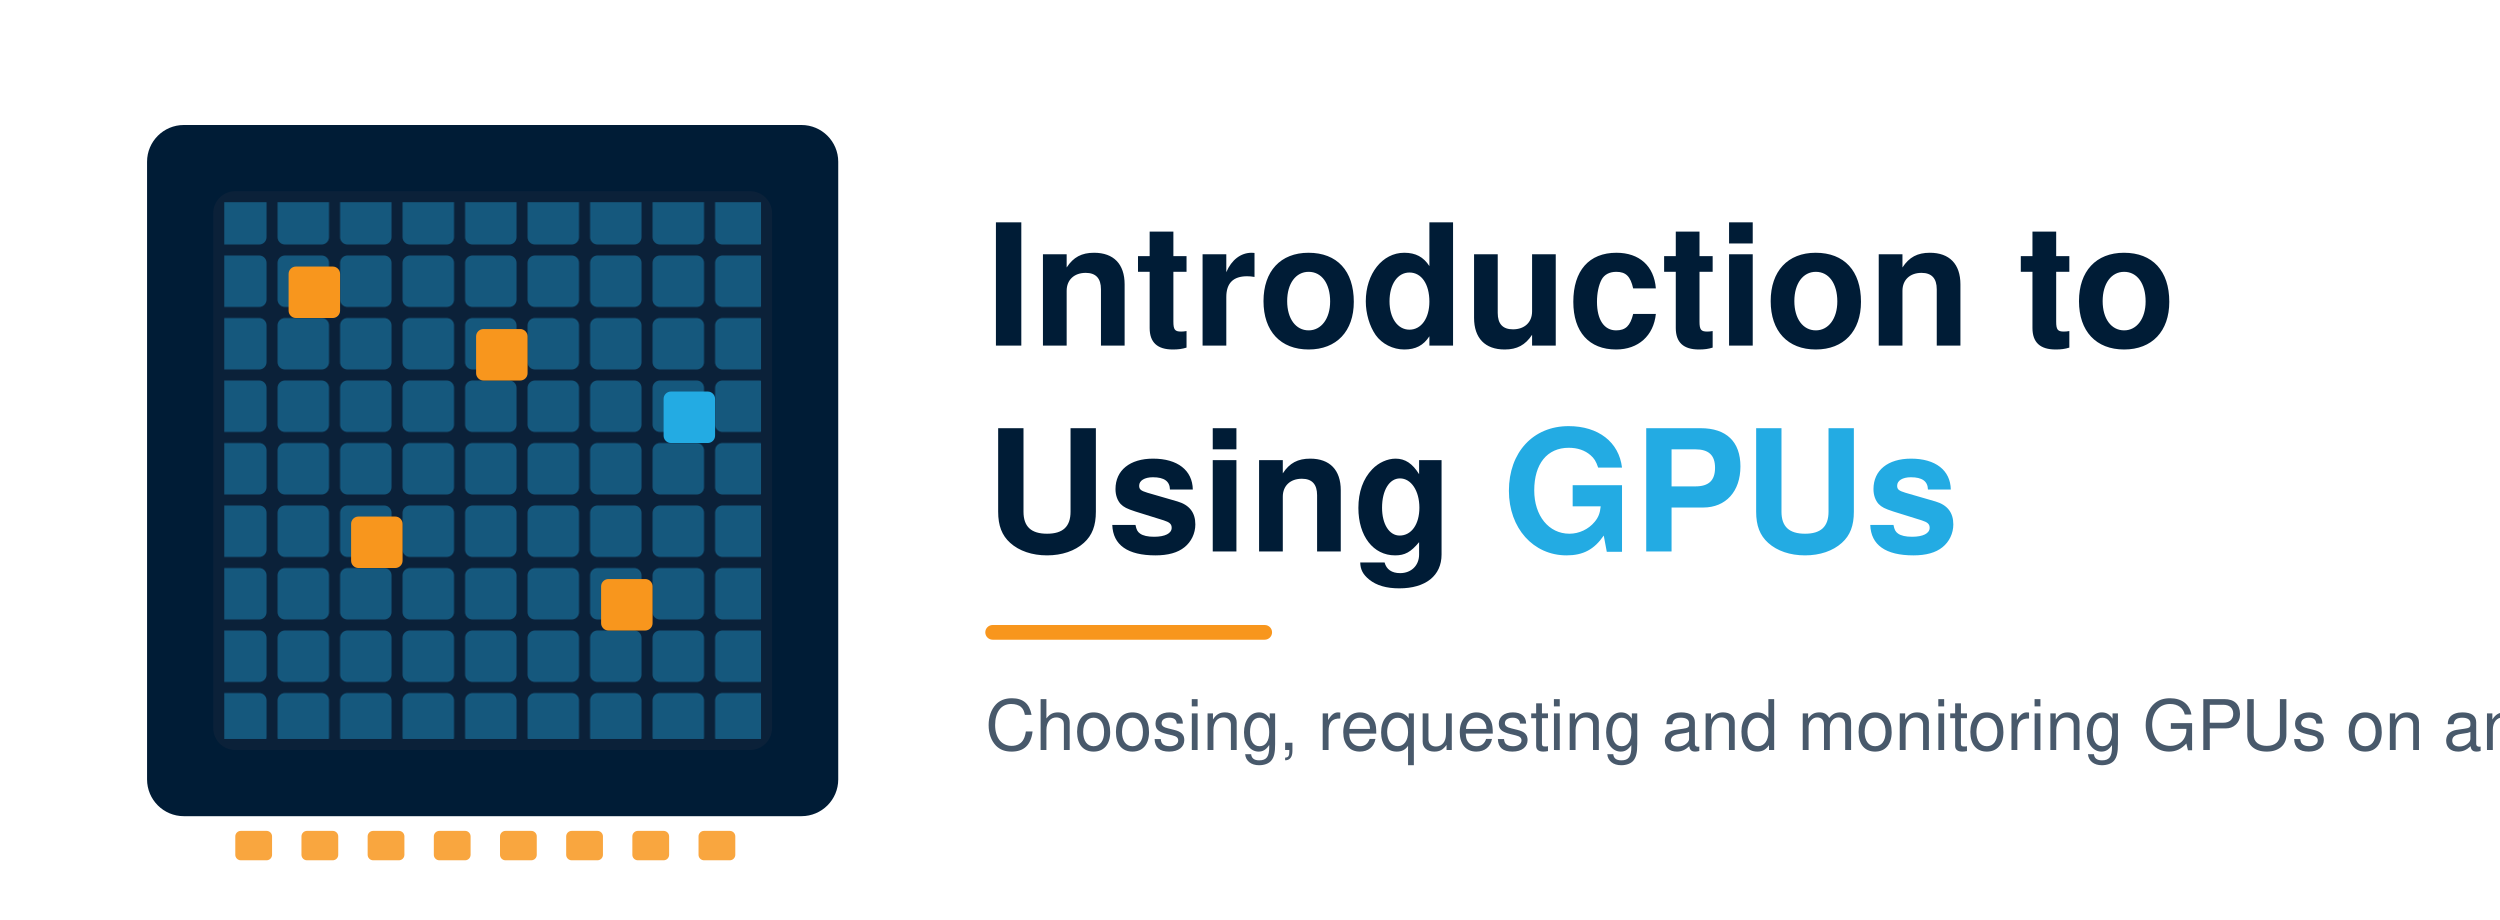
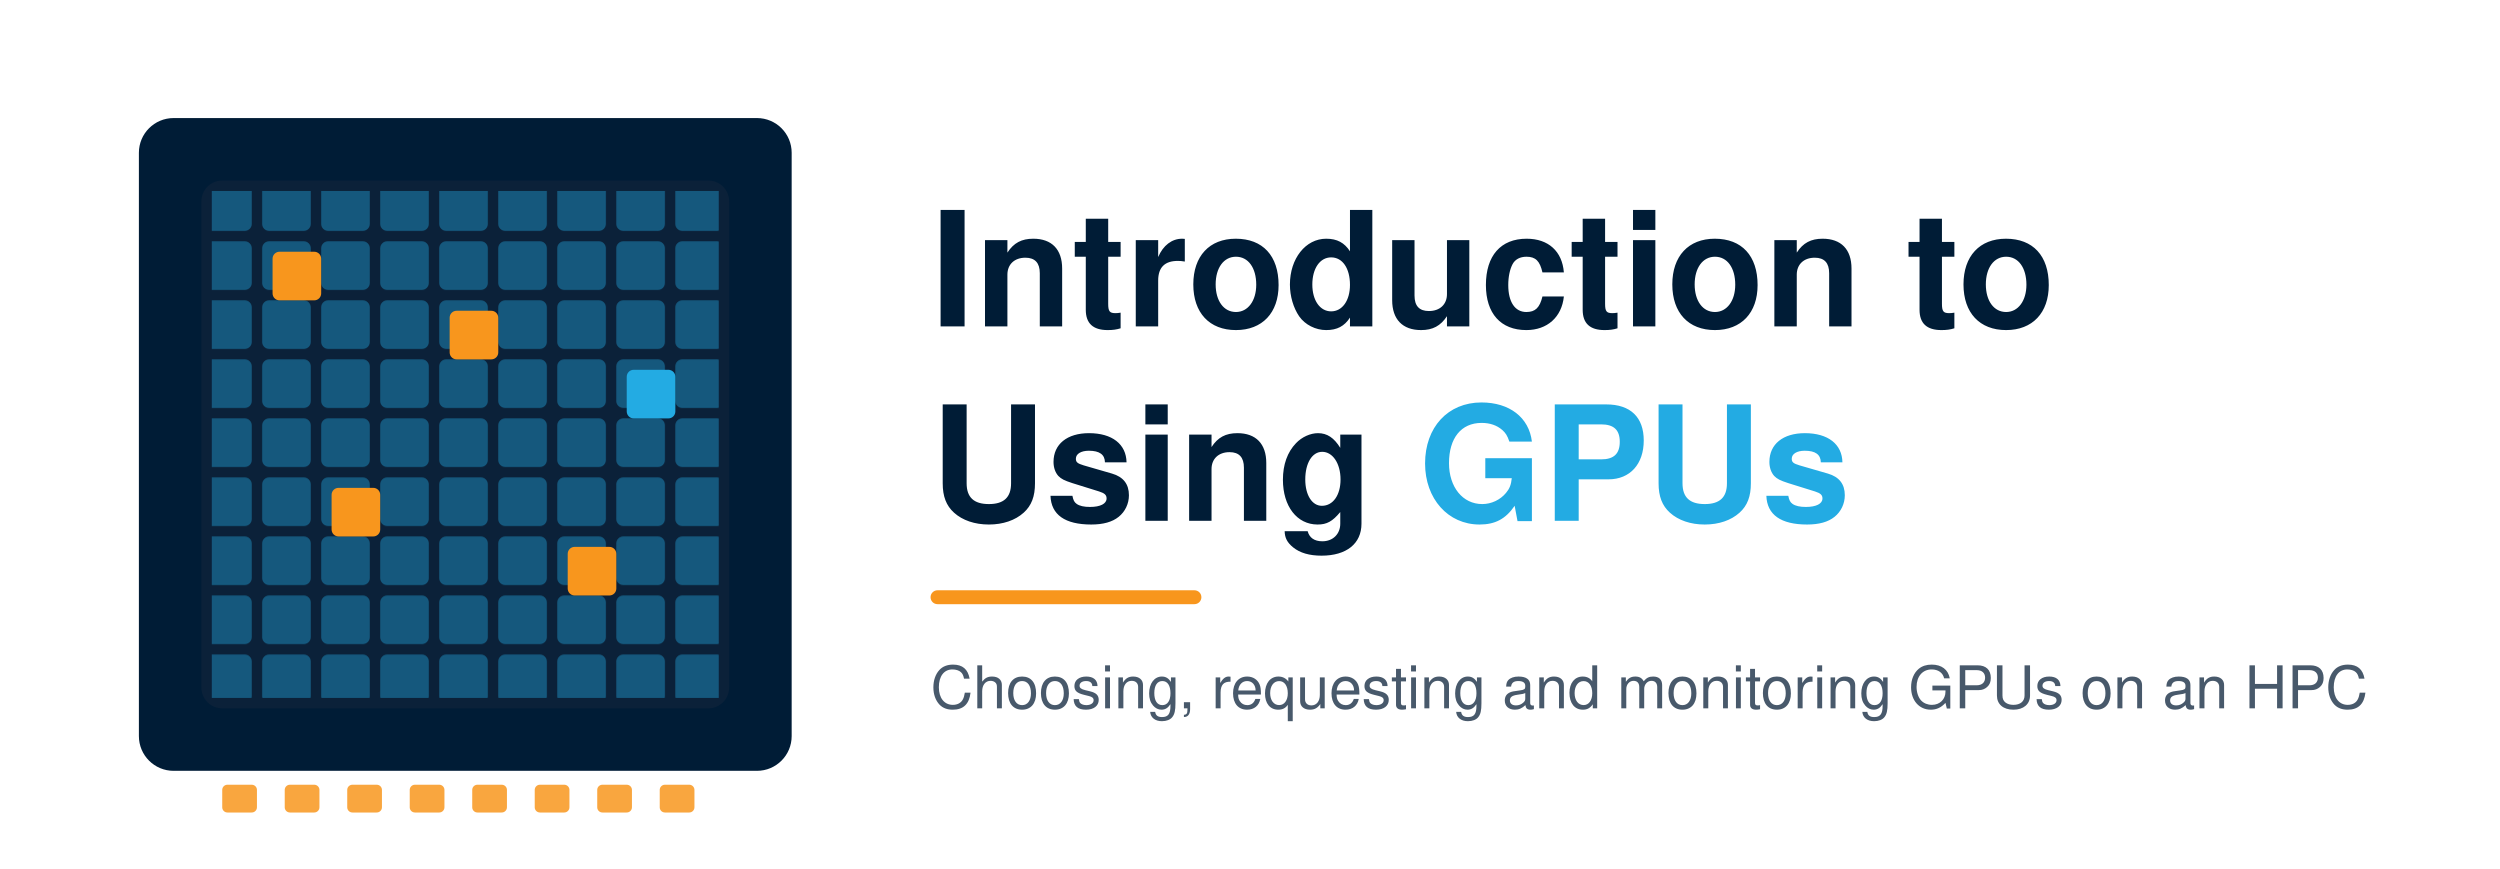
- <svg xmlns="http://www.w3.org/2000/svg" viewBox="0 0 680 250" width="680" height="250" role="img" aria-label="Introduction to Using GPUs">
+ <svg xmlns="http://www.w3.org/2000/svg" viewBox="0 0 720 250" width="720" height="250" role="img" aria-label="Introduction to Using GPUs">
  <defs>
    <pattern id="smGrid" width="17" height="17" patternUnits="userSpaceOnUse">
      <rect x="1.5" y="1.5" width="14" height="14" rx="2" fill="#23abe3" opacity="0.40" />
    </pattern>
  </defs>
  <g transform="translate(40 34)">
    <rect x="0" y="0" width="188" height="188" rx="10" fill="#001c36" />
    <rect x="18" y="18" width="152" height="152" rx="6" fill="#0b2139" />
    <rect x="21" y="21" width="146" height="146" fill="url(#smGrid)" />
    <rect x="38.5" y="38.5" width="14" height="14" rx="2" fill="#f8961d" />
    <rect x="89.5" y="55.5" width="14" height="14" rx="2" fill="#f8961d" />
    <rect x="55.5" y="106.5" width="14" height="14" rx="2" fill="#f8961d" />
    <rect x="123.5" y="123.5" width="14" height="14" rx="2" fill="#f8961d" />
    <rect x="140.5" y="72.5" width="14" height="14" rx="2" fill="#23abe3" />
    <g fill="#f8961d" opacity="0.85">
      <rect x="24" y="192" width="10" height="8" rx="1.5" />
      <rect x="42" y="192" width="10" height="8" rx="1.5" />
      <rect x="60" y="192" width="10" height="8" rx="1.5" />
      <rect x="78" y="192" width="10" height="8" rx="1.5" />
      <rect x="96" y="192" width="10" height="8" rx="1.5" />
      <rect x="114" y="192" width="10" height="8" rx="1.5" />
      <rect x="132" y="192" width="10" height="8" rx="1.5" />
      <rect x="150" y="192" width="10" height="8" rx="1.5" />
    </g>
  </g>
  <g font-family="Mukta, 'Helvetica Neue', Helvetica, Arial, sans-serif">
    <text x="268" y="94" font-size="46" font-weight="700" fill="#001c36">Introduction to</text>
    <text x="268" y="150" font-size="46" font-weight="700" fill="#001c36">Using <tspan fill="#23abe3">GPUs</tspan>
    </text>
    <rect x="268" y="170" width="78" height="4" rx="2" fill="#f8961d" />
-     <text x="268" y="204" font-size="19" fill="#0b2139" opacity="0.75">Choosing, requesting and monitoring GPUs on an HPC</text>
+     <text x="268" y="204" font-size="17" fill="#0b2139" opacity="0.75">Choosing, requesting and monitoring GPUs on an HPC</text>
  </g>
</svg>
